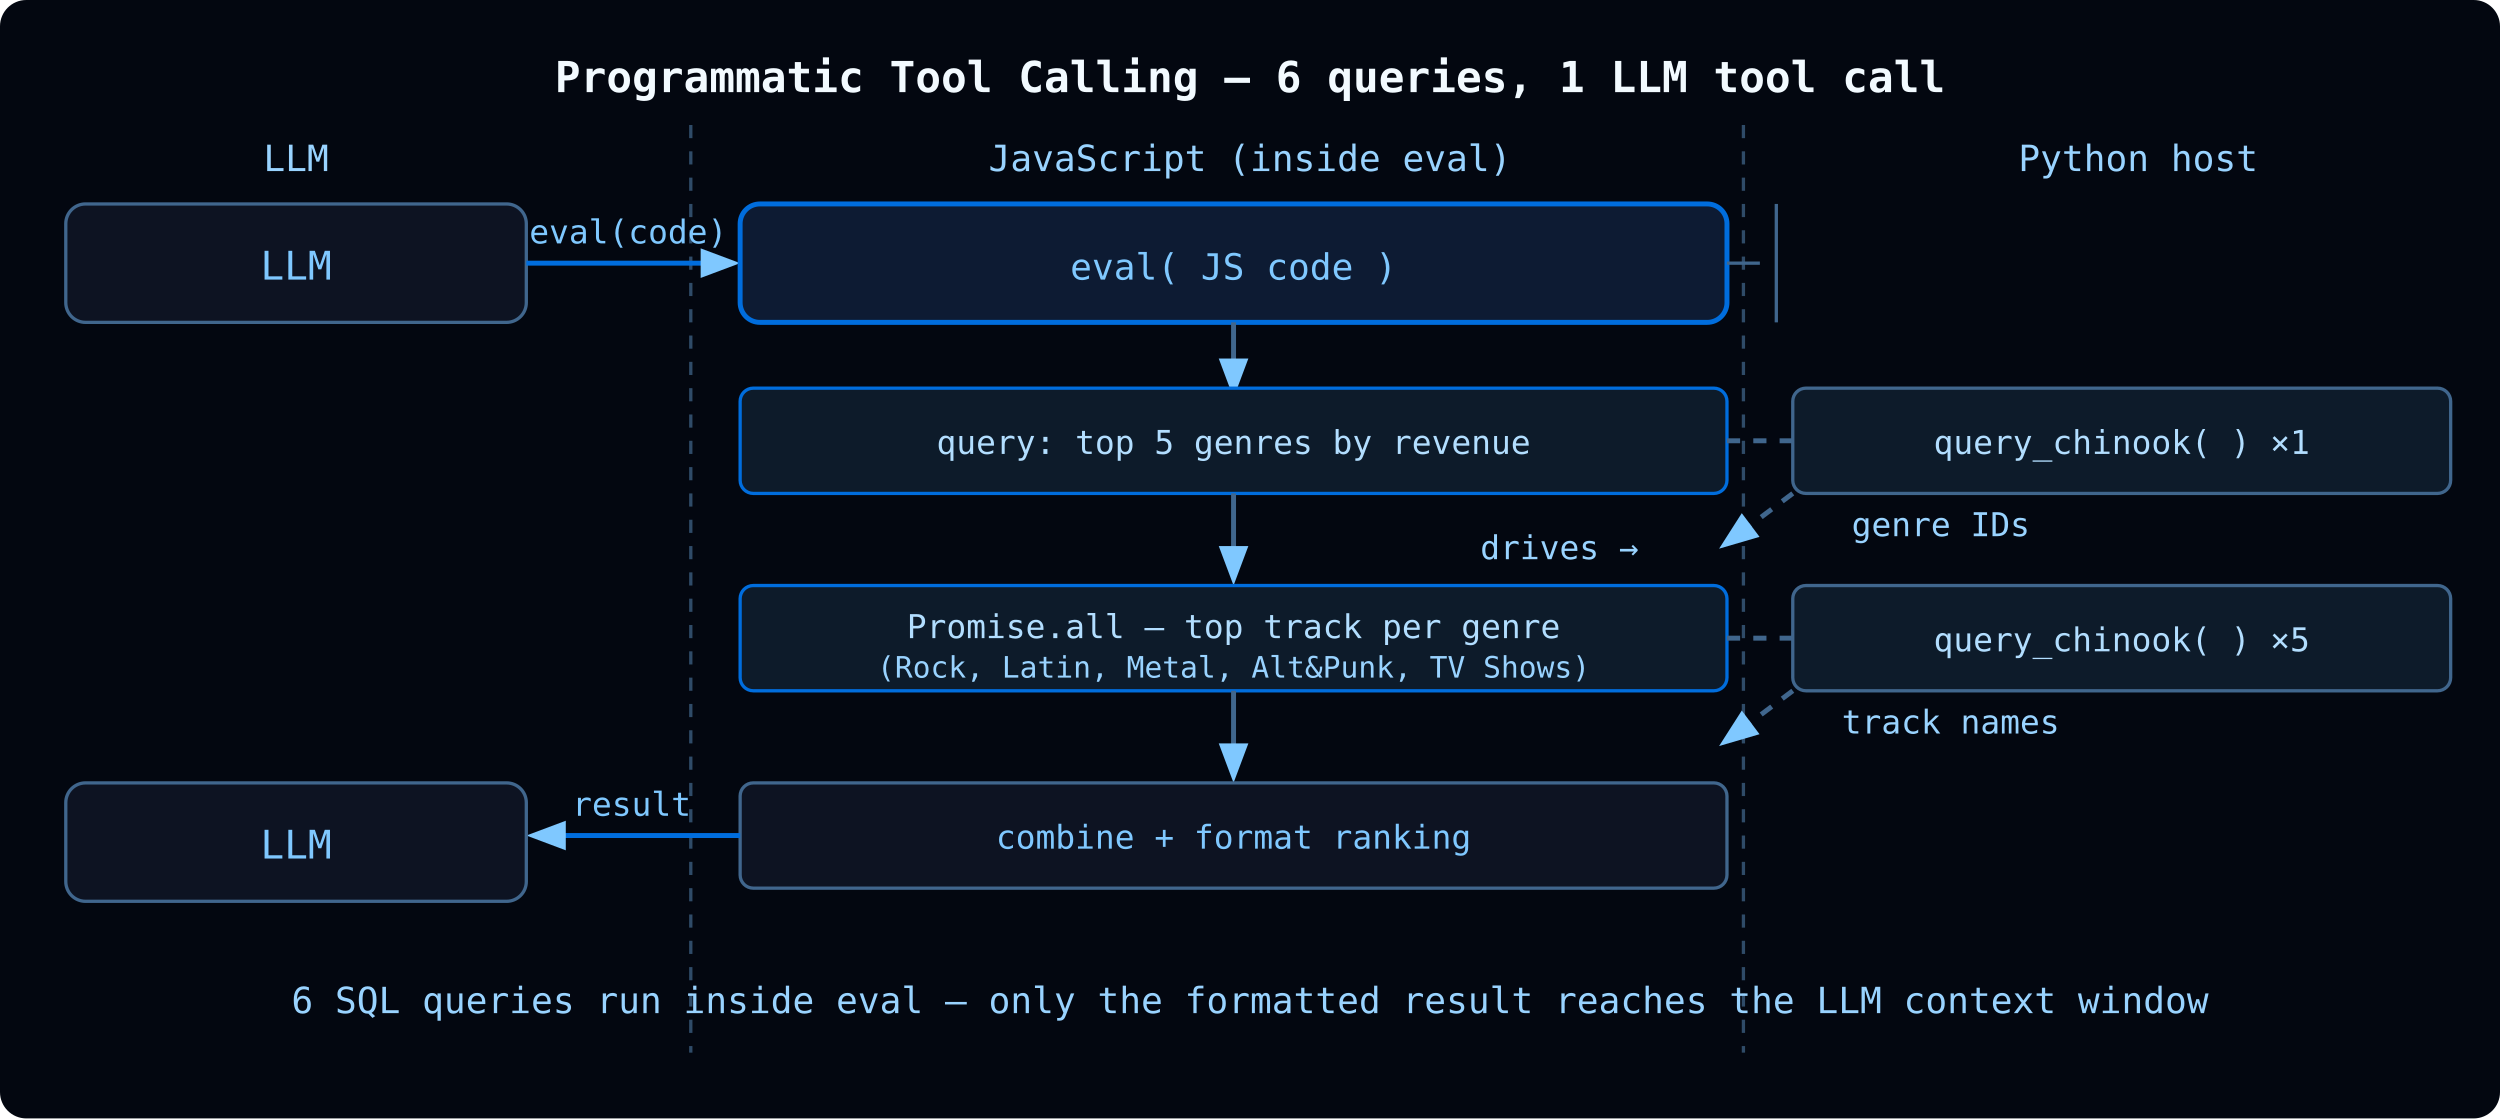
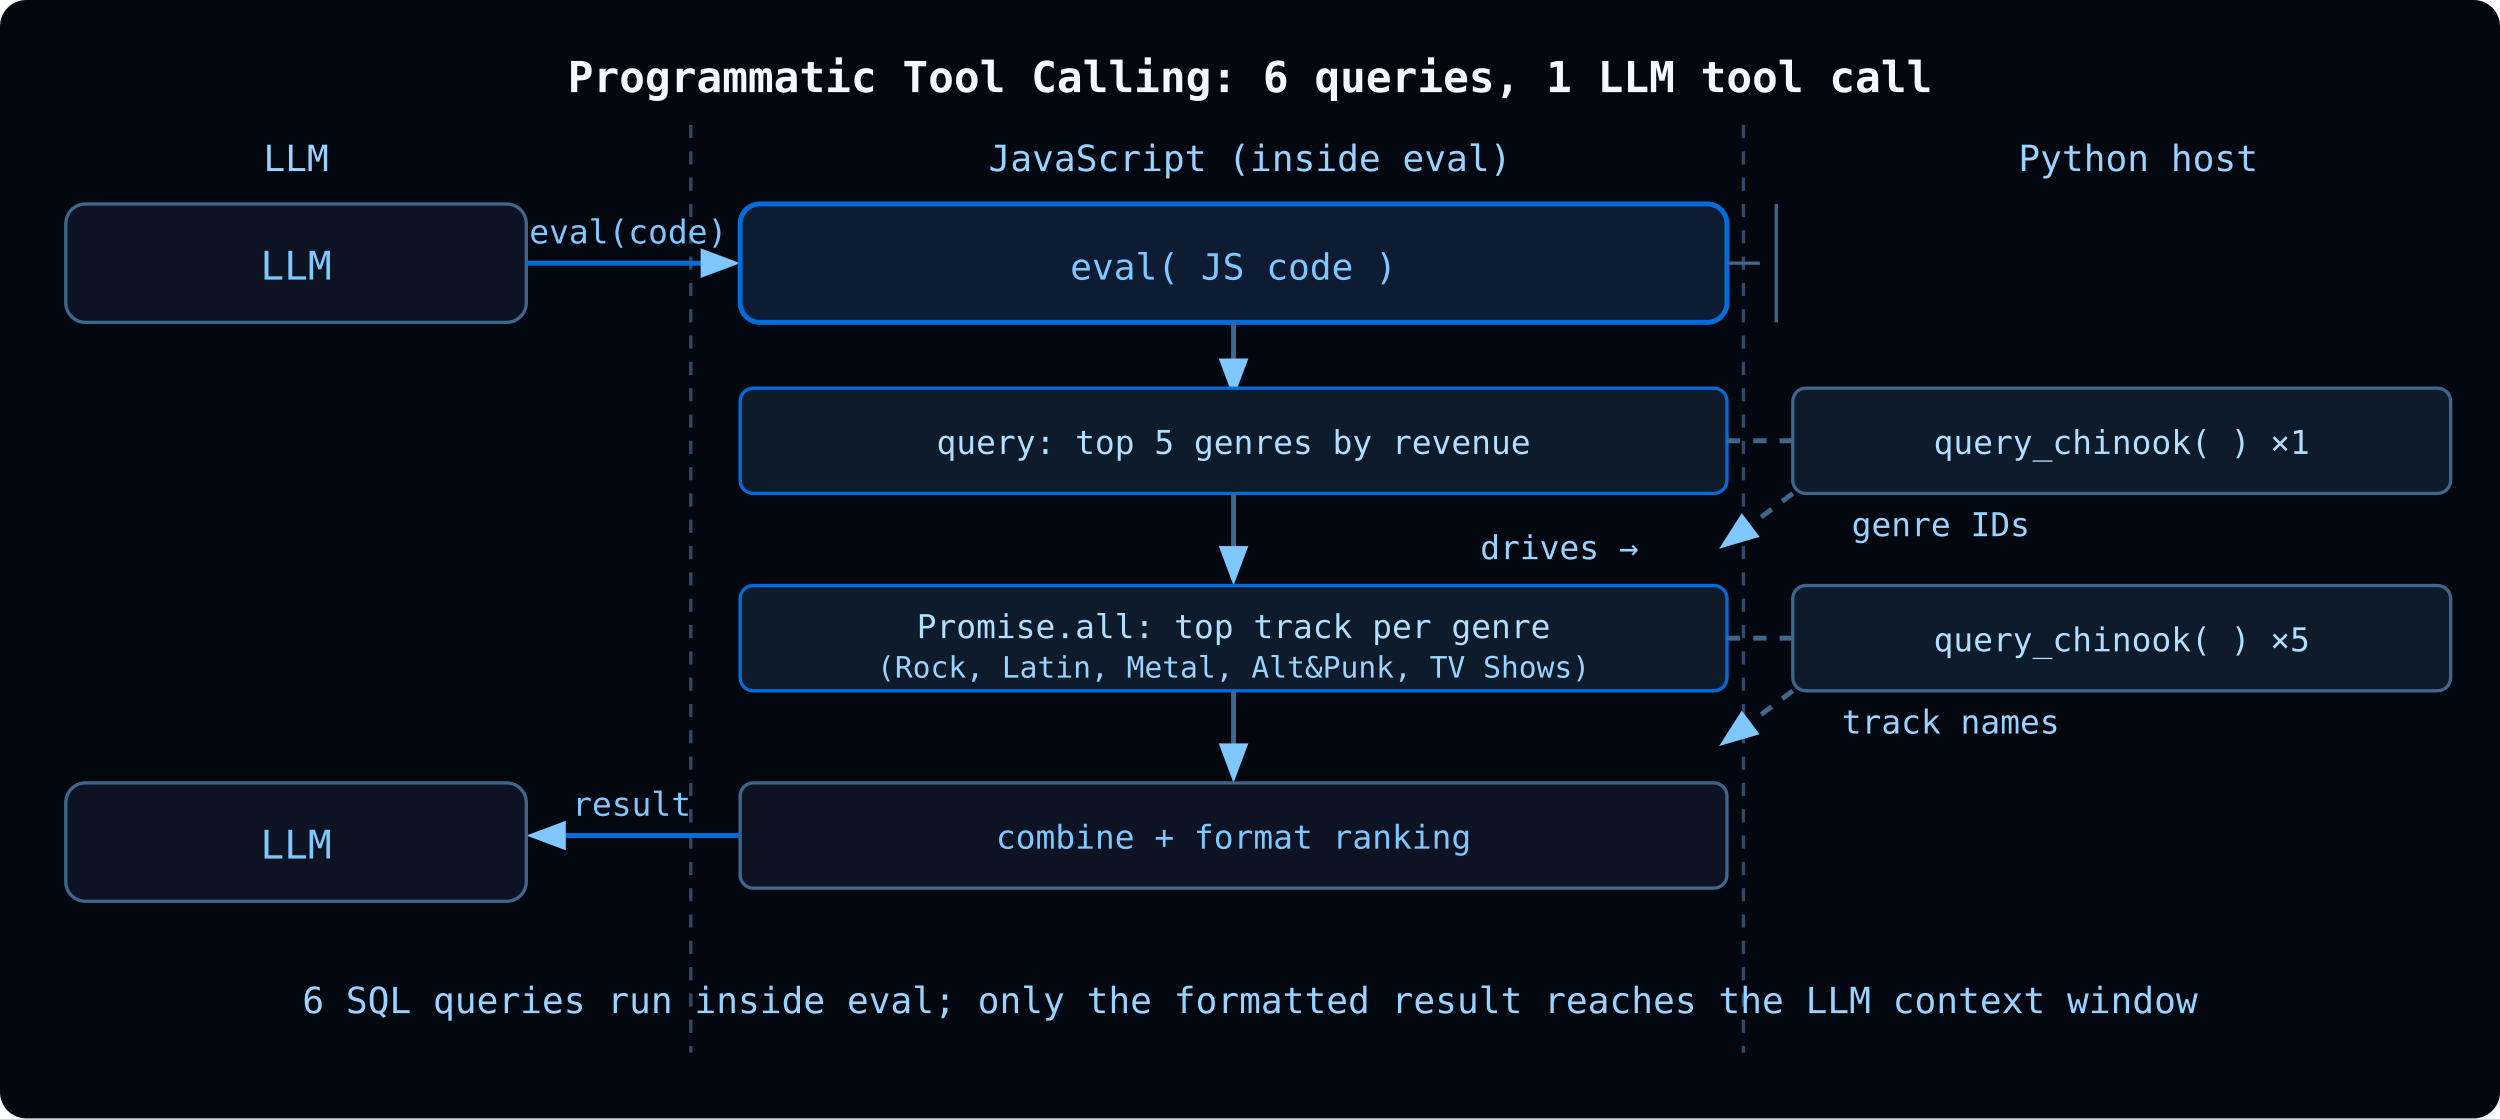
<svg xmlns="http://www.w3.org/2000/svg" width="760" height="340">
  <rect width="760" height="340" fill="#030710" rx="8" />
-   <text x="380" y="28" text-anchor="middle" font-family="IBM Plex Mono,monospace" font-size="13" font-weight="600" fill="#F2FAFF">Programmatic Tool Calling — 6 queries, 1 LLM tool call</text>
+   <text x="380" y="28" text-anchor="middle" font-family="IBM Plex Mono,monospace" font-size="13" font-weight="600" fill="#F2FAFF">Programmatic Tool Calling: 6 queries, 1 LLM tool call</text>
  <text x="90" y="52" text-anchor="middle" font-family="IBM Plex Mono,monospace" font-size="11" fill="#99D3FF">LLM</text>
  <text x="380" y="52" text-anchor="middle" font-family="IBM Plex Mono,monospace" font-size="11" fill="#99D3FF">JavaScript  (inside eval)</text>
  <text x="650" y="52" text-anchor="middle" font-family="IBM Plex Mono,monospace" font-size="11" fill="#99D3FF">Python host</text>
  <line x1="210" y1="38" x2="210" y2="320" stroke="#2F4B68" stroke-width="1" stroke-dasharray="4" />
  <line x1="530" y1="38" x2="530" y2="320" stroke="#2F4B68" stroke-width="1" stroke-dasharray="4" />
  <rect x="20" y="62" width="140" height="36" rx="6" fill="#0D1322" stroke="#40668D" />
  <text x="90" y="85" text-anchor="middle" font-family="IBM Plex Mono,monospace" font-size="12" fill="#7FC8FF">LLM</text>
  <line x1="160" y1="80" x2="222" y2="80" stroke="#006DDD" stroke-width="1.5" marker-end="url(#arr)" />
  <text x="191" y="74" text-anchor="middle" font-family="IBM Plex Mono,monospace" font-size="10" fill="#7FC8FF">eval(code)</text>
  <rect x="225" y="62" width="300" height="36" rx="6" fill="#0D1B33" stroke="#006DDD" stroke-width="1.5" />
  <text x="375" y="85" text-anchor="middle" font-family="IBM Plex Mono,monospace" font-size="11" fill="#7FC8FF">eval( JS code )</text>
  <line x1="525" y1="80" x2="535" y2="80" stroke="#40668D" stroke-width="1" />
  <line x1="540" y1="62" x2="540" y2="98" stroke="#40668D" stroke-width="1" />
  <line x1="375" y1="98" x2="375" y2="118" stroke="#40668D" stroke-width="1.5" marker-end="url(#arr)" />
  <rect x="225" y="118" width="300" height="32" rx="4" fill="#0D1B2A" stroke="#006DDD" />
  <text x="375" y="138" text-anchor="middle" font-family="IBM Plex Mono,monospace" font-size="10" fill="#B2DEFF">query: top 5 genres by revenue</text>
  <line x1="525" y1="134" x2="615" y2="134" stroke="#40668D" stroke-width="1.5" marker-end="url(#arr)" stroke-dasharray="4" />
  <rect x="545" y="118" width="200" height="32" rx="4" fill="#0D1B2A" stroke="#40668D" />
  <text x="645" y="138" text-anchor="middle" font-family="IBM Plex Mono,monospace" font-size="10" fill="#B2DEFF">query_chinook( ) ×1</text>
  <line x1="545" y1="150" x2="525" y2="165" stroke="#40668D" stroke-width="1.5" marker-end="url(#arr)" stroke-dasharray="4" />
  <text x="590" y="163" text-anchor="middle" font-family="IBM Plex Mono,monospace" font-size="10" fill="#99D3FF">genre IDs</text>
  <line x1="375" y1="150" x2="375" y2="175" stroke="#40668D" stroke-width="1.5" marker-end="url(#arr)" />
  <text x="450" y="170" font-family="IBM Plex Mono,monospace" font-size="10" fill="#99D3FF">drives →</text>
  <rect x="225" y="178" width="300" height="32" rx="4" fill="#0D1B2A" stroke="#006DDD" />
-   <text x="375" y="194" text-anchor="middle" font-family="IBM Plex Mono,monospace" font-size="10" fill="#B2DEFF">Promise.all — top track per genre</text>
+   <text x="375" y="194" text-anchor="middle" font-family="IBM Plex Mono,monospace" font-size="10" fill="#B2DEFF">Promise.all: top track per genre</text>
  <text x="375" y="206" text-anchor="middle" font-family="IBM Plex Mono,monospace" font-size="9" fill="#99D3FF">(Rock, Latin, Metal, Alt&amp;Punk, TV Shows)</text>
  <line x1="525" y1="194" x2="615" y2="194" stroke="#40668D" stroke-width="1.5" marker-end="url(#arr)" stroke-dasharray="4" />
  <rect x="545" y="178" width="200" height="32" rx="4" fill="#0D1B2A" stroke="#40668D" />
  <text x="645" y="198" text-anchor="middle" font-family="IBM Plex Mono,monospace" font-size="10" fill="#B2DEFF">query_chinook( ) ×5</text>
  <line x1="545" y1="210" x2="525" y2="225" stroke="#40668D" stroke-width="1.5" marker-end="url(#arr)" stroke-dasharray="4" />
  <text x="593" y="223" text-anchor="middle" font-family="IBM Plex Mono,monospace" font-size="10" fill="#99D3FF">track names</text>
  <line x1="375" y1="210" x2="375" y2="235" stroke="#40668D" stroke-width="1.5" marker-end="url(#arr)" />
  <rect x="225" y="238" width="300" height="32" rx="4" fill="#0D1322" stroke="#40668D" />
  <text x="375" y="258" text-anchor="middle" font-family="IBM Plex Mono,monospace" font-size="10" fill="#7FC8FF">combine + format ranking</text>
  <line x1="225" y1="254" x2="163" y2="254" stroke="#006DDD" stroke-width="1.5" marker-end="url(#arr)" />
  <text x="192" y="248" text-anchor="middle" font-family="IBM Plex Mono,monospace" font-size="10" fill="#7FC8FF">result</text>
  <rect x="20" y="238" width="140" height="36" rx="6" fill="#0D1322" stroke="#40668D" />
  <text x="90" y="261" text-anchor="middle" font-family="IBM Plex Mono,monospace" font-size="12" fill="#7FC8FF">LLM</text>
-   <text x="380" y="308" text-anchor="middle" font-family="IBM Plex Mono,monospace" font-size="11" fill="#99D3FF">6 SQL queries run inside eval — only the formatted result reaches the LLM context window</text>
+   <text x="380" y="308" text-anchor="middle" font-family="IBM Plex Mono,monospace" font-size="11" fill="#99D3FF">6 SQL queries run inside eval; only the formatted result reaches the LLM context window</text>
  <defs>
    <marker id="arr" markerWidth="8" markerHeight="8" refX="6" refY="3" orient="auto">
      <path d="M0,0 L0,6 L8,3 z" fill="#7FC8FF" />
    </marker>
  </defs>
</svg>
